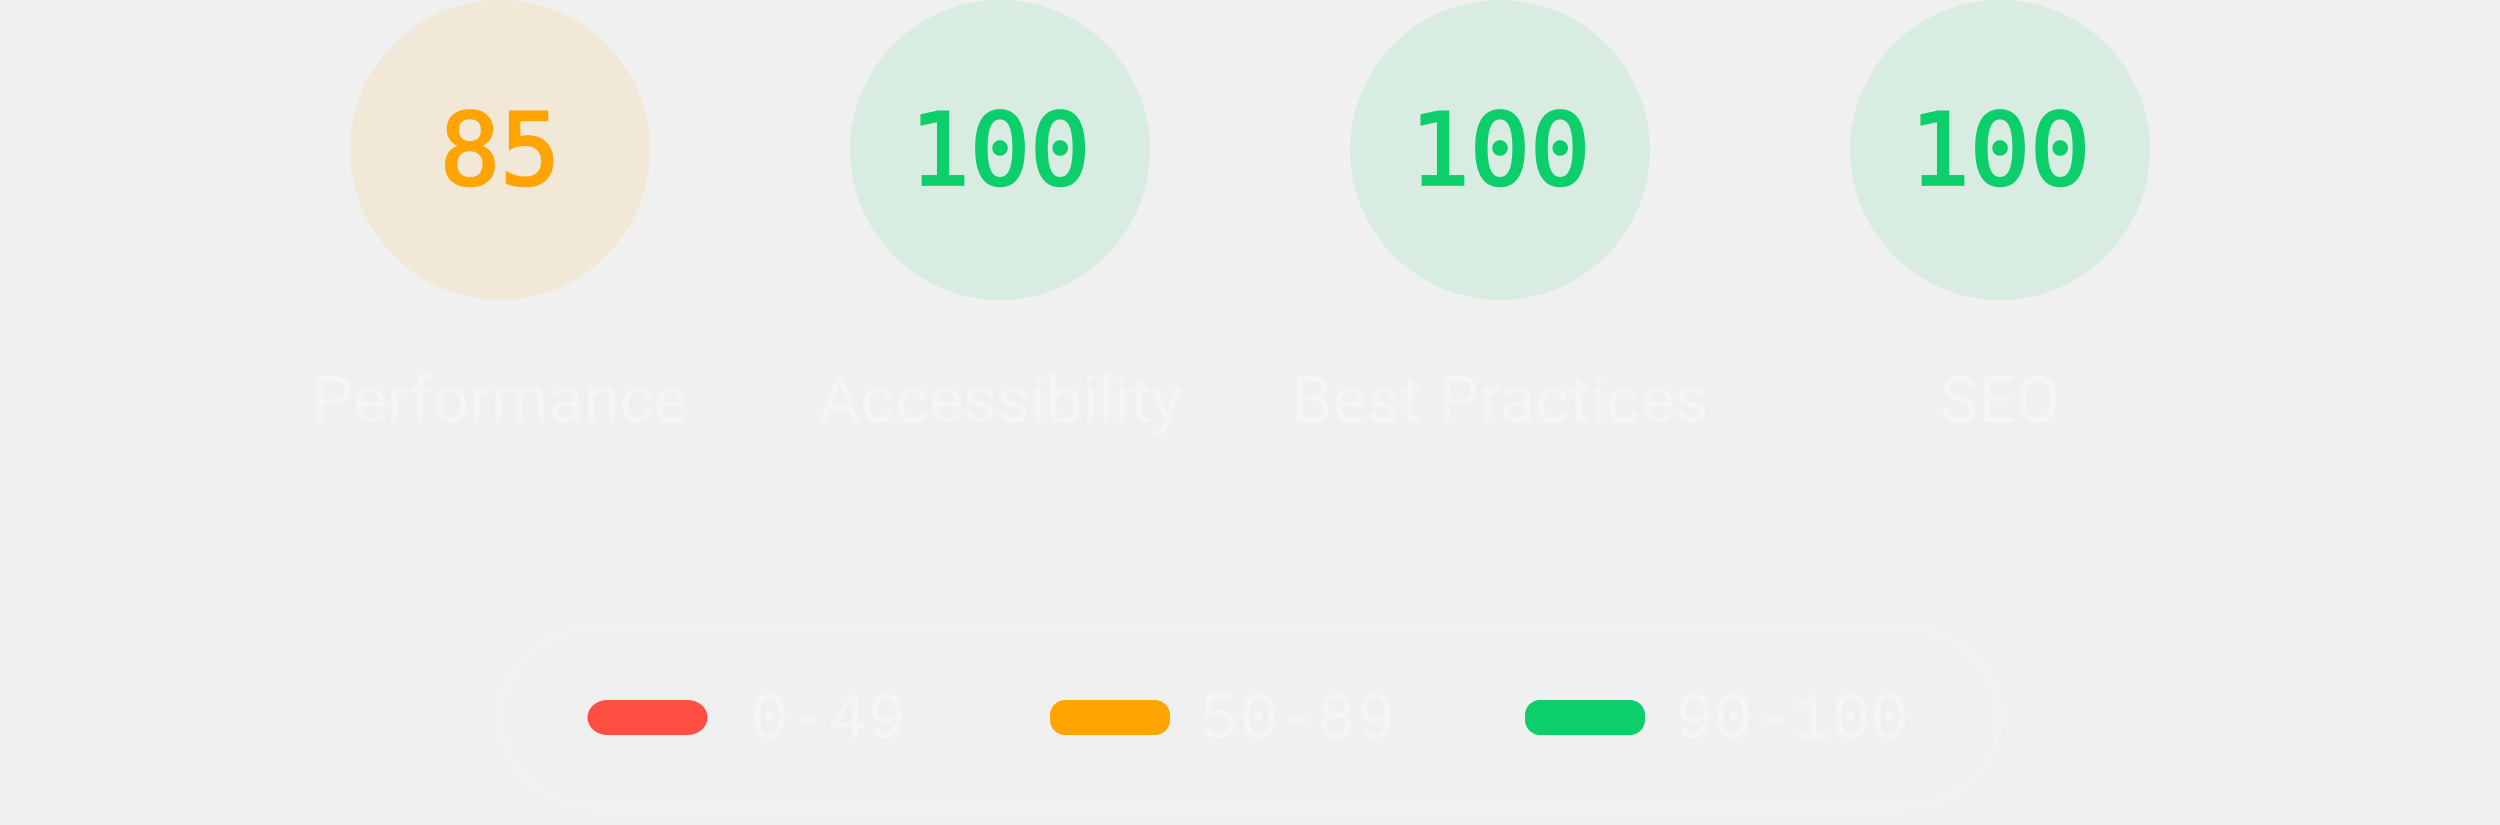
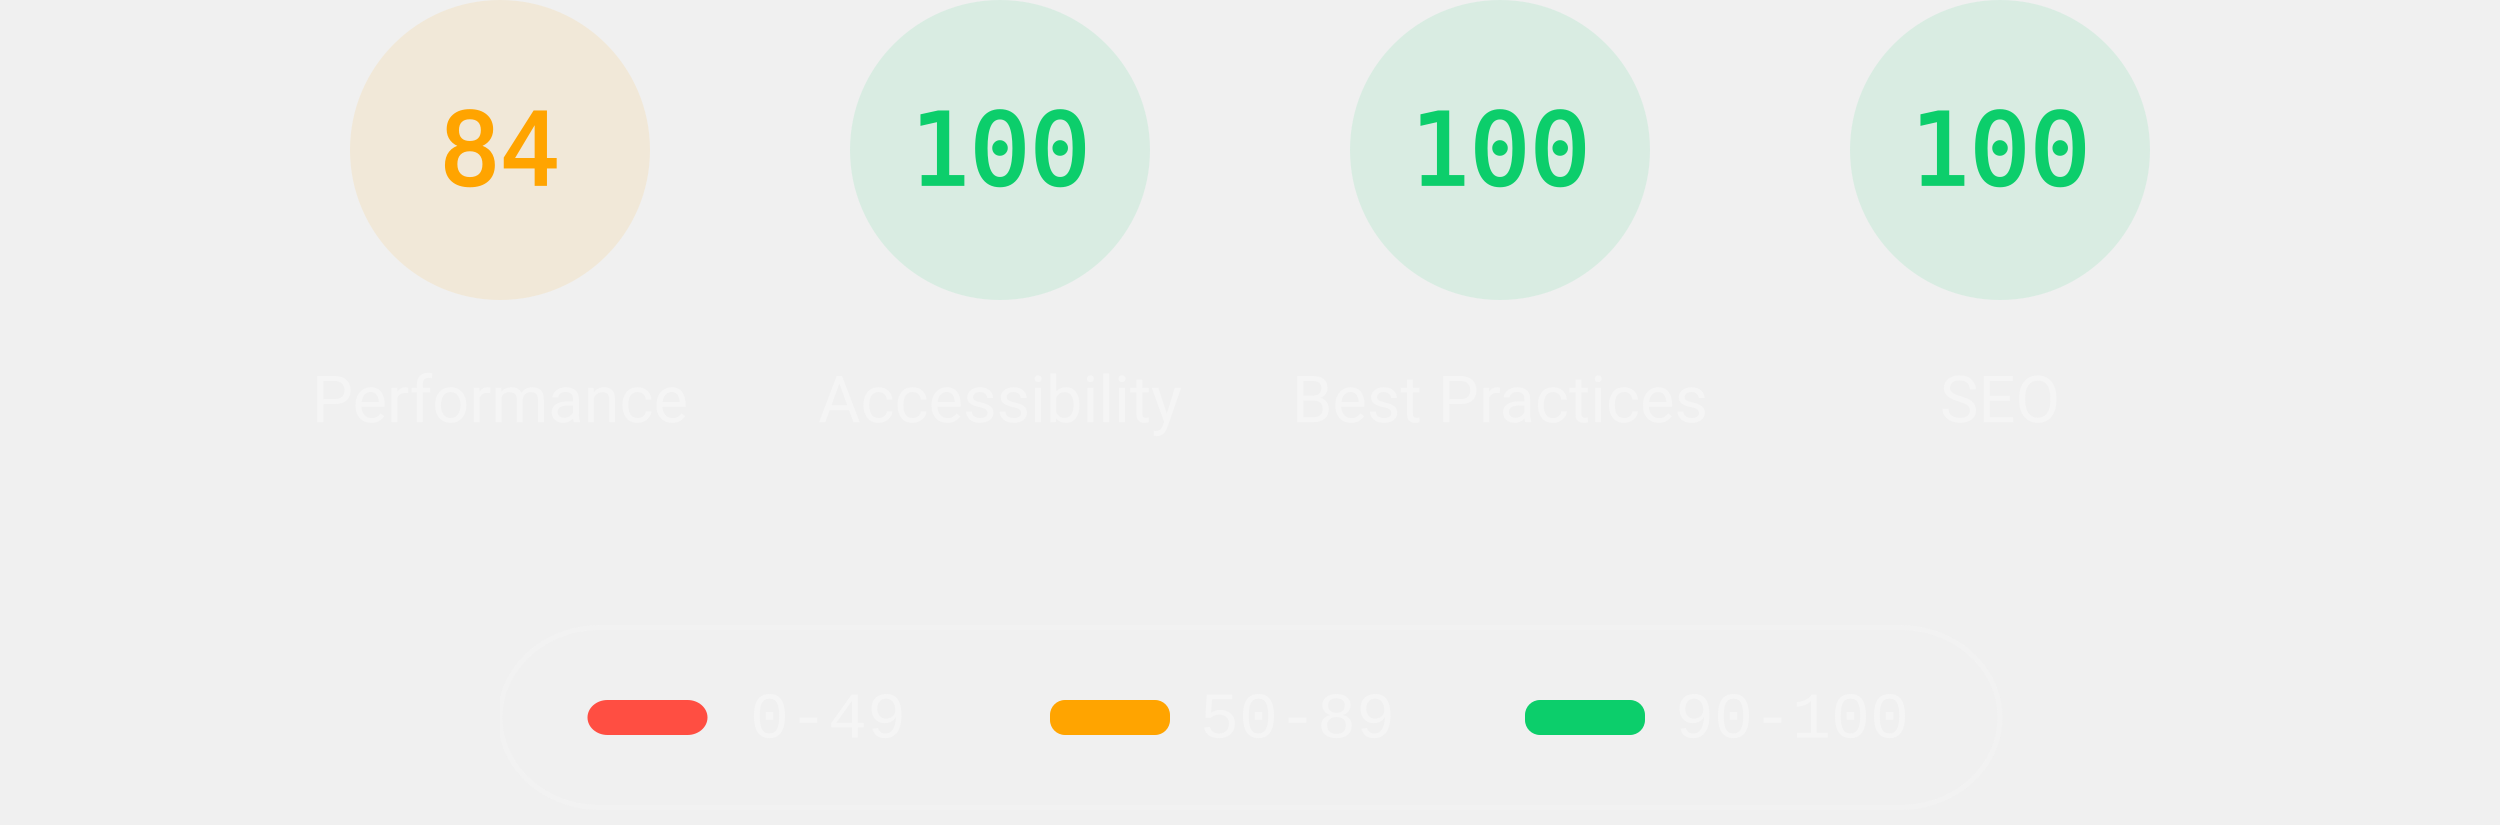
<svg xmlns="http://www.w3.org/2000/svg" class="theme--dark" fill="none" width="1000" height="330">
  <style>
			.gauge-base {
				opacity: 0.1
			}

			.gauge-arc {
				fill: none;
				animation-delay: 250ms;
				stroke-linecap: round;
				transform: rotate(-90deg);
				transform-origin: 100px 60px;
				animation: load-gauge 1s ease forwards
			}

			.guage-text {
				font-size: 40px;
				font-family: monospace;
				text-align: center
			}

			.guage-red {
				color: #ff4e42;
				fill: #ff4e42;
				stroke: #ff4e42
			}
			.guage-orange {
				color: #ffa400;
				fill: #ffa400;
				stroke: #ffa400
			}
			.guage-green {
				color: #0cce6b;
				fill: #0cce6b;
				stroke: #0cce6b
			}
			.theme--agnostic .guage-undefined {
				color: #5c5c5c;
				fill: #5c5c5c;
				stroke: #5c5c5c
			}
			.theme--light .guage-undefined {
				color: #1e1e1e;
				fill: #1e1e1e;
				stroke: #1e1e1e
			}
			.theme--dark .guage-undefined {
				color: #f5f5f5;
				fill: #f5f5f5;
				stroke: #f5f5f5
			}

			.guage-title {
				stroke: none;
				font-size: 26px;
				line-height: 26px;
				font-family: Roboto, Halvetica, Arial, sans-serif
			}
			.metric.guage-title {
				font-family: 'Courier New', Courier, monospace
			}
			.theme--agnostic .guage-title {
				color: #737373;
				fill: #737373
			}
			.theme--light .guage-title {
				color: #212121;
				fill: #212121
			}
			.theme--dark .guage-title {
				color: #f5f5f5;
				fill: #f5f5f5
			}

			@keyframes load-gauge {
				from {
					stroke-dasharray: 0 352.858
				}
			}
			.lh-gauge--pwa__disc {
				fill: #e0e0e0
			}
			.lh-gauge--pwa__logo {
				position: relative;
				fill: #b0b0b0
			}
			.lh-gauge--pwa__invisible {
				display: none
			}
			.lh-gauge--pwa__visible {
				display: inline
			}
			.guage-invisible {
				display: none
			}
			.lh-gauge--pwa__logo--primary-color {
				fill: #304ffe
			}
			.theme--agnostic .lh-gauge--pwa__logo--secondary-color {
				fill: #787878
			}
			.theme--light .lh-gauge--pwa__logo--secondary-color {
				fill: #3d3d3d
			}
			.theme--dark .lh-gauge--pwa__logo--secondary-color {
				fill: #d8b6b6
			}
			.theme--light #svg_2 {
				stroke: #00000022
			}
			.theme--agnostic #svg_2 {
				stroke: #616161
			}
			.theme--light #svg_2 {
				stroke: #00000022
			}
			.theme--dark #svg_2 {
				stroke: #f5f5f566
			}
		</style>
  <svg class="guage-div guage-perf guage-orange" viewBox="0 0 200 200" width="200" height="200" x="100" y="0">
    <circle class="gauge-base" r="56" cx="100" cy="60" stroke-width="8" />
-     <circle class="gauge-arc guage-arc-1" r="56" cx="100" cy="60" stroke-width="8" style="stroke-dasharray: 299.079, 351.858;" />
-     <text class="guage-text" x="100px" y="60px" alignment-baseline="central" dominant-baseline="central" text-anchor="middle">85</text>
+     <circle class="gauge-arc guage-arc-1" r="56" cx="100" cy="60" stroke-width="8" style="stroke-dasharray: 295.561, 351.858;" />
+     <text class="guage-text" x="100px" y="60px" alignment-baseline="central" dominant-baseline="central" text-anchor="middle">84</text>
    <text class="guage-title" x="100px" y="160px" alignment-baseline="central" dominant-baseline="central" text-anchor="middle">Performance</text>
  </svg>
  <svg class="guage-div guage-acc guage-green" viewBox="0 0 200 200" width="200" height="200" x="300" y="0">
    <circle class="gauge-base" r="56" cx="100" cy="60" stroke-width="8" />
    <circle class="gauge-arc guage-arc-2" r="56" cx="100" cy="60" stroke-width="8" style="stroke-dasharray: 351.858, 351.858;" />
    <text class="guage-text" x="100px" y="60px" alignment-baseline="central" dominant-baseline="central" text-anchor="middle">100</text>
    <text class="guage-title" x="100px" y="160px" alignment-baseline="central" dominant-baseline="central" text-anchor="middle">Accessibility</text>
  </svg>
  <svg class="guage-div guage-best guage-green" viewBox="0 0 200 200" width="200" height="200" x="500" y="0">
    <circle class="gauge-base" r="56" cx="100" cy="60" stroke-width="8" />
    <circle class="gauge-arc guage-arc-3" r="56" cx="100" cy="60" stroke-width="8" style="stroke-dasharray: 351.858, 351.858;" />
    <text class="guage-text" x="100px" y="60px" alignment-baseline="central" dominant-baseline="central" text-anchor="middle">100</text>
    <text class="guage-title" x="100px" y="160px" alignment-baseline="central" dominant-baseline="central" text-anchor="middle">Best Practices</text>
  </svg>
  <svg class="guage-div guage-seo guage-green" viewBox="0 0 200 200" width="200" height="200" x="700" y="0">
    <circle class="gauge-base" r="56" cx="100" cy="60" stroke-width="8" />
    <circle class="gauge-arc guage-arc-4" r="56" cx="100" cy="60" stroke-width="8" style="stroke-dasharray: 351.858, 351.858;" />
    <text class="guage-text" x="100px" y="60px" alignment-baseline="central" dominant-baseline="central" text-anchor="middle">100</text>
    <text class="guage-title" x="100px" y="160px" alignment-baseline="central" dominant-baseline="central" text-anchor="middle">SEO</text>
  </svg>
  <svg class="guage-div guage-pwa guage-invisible" viewBox="0 0 200 200" width="200" height="200" x="900" y="0">
    <svg viewBox="0 0 60 60" width="112" height="112" x="44" y="4">
      <defs>
        <linearGradient id="lh-gauge--pwa__check-circle__gradient-0" x1="50%" y1="0%" x2="50%" y2="100%">
          <stop stop-color="#00C852" offset="0%" />
          <stop stop-color="#009688" offset="100%" />
        </linearGradient>
        <linearGradient id="lh-gauge--pwa__installable__shadow-gradient-0" x1="76.056%" x2="24.111%" y1="82.995%" y2="24.735%">
          <stop stop-color="#A5D6A7" offset="0%" />
          <stop stop-color="#80CBC4" offset="100%" />
        </linearGradient>
        <linearGradient id="lh-gauge--pwa__fast-reliable__shadow-gradient-0" x1="76.056%" y1="82.995%" x2="25.678%" y2="26.493%">
          <stop stop-color="#64B5F6" offset="0%" />
          <stop stop-color="#2979FF" offset="100%" />
        </linearGradient>
        <g id="lh-gauge--pwa__fast-reliable-badge-0">
          <circle fill="#FFFFFF" cx="10" cy="10" r="10" />
          <path fill="#304FFE" d="M10 3.58l5.25 2.34v3.5c0 3.23-2.24 6.26-5.25 7-3.01-.74-5.25-3.77-5.25-7v-3.5L10 3.58zm-.47 10.74l2.76-4.83.03-.07c.04-.08 0-.24-.22-.24h-1.64l.47-3.26h-.47l-2.7 4.77c-.02.01.05-.1-.04.05-.09.16-.1.31.18.31h1.63l-.47 3.27h.47z" />
        </g>
        <g id="lh-gauge--pwa__installable-badge-0">
          <circle fill="#FFFFFF" cx="10" cy="10" r="10" />
          <path fill="#009688" d="M10 4.167A5.835 5.835 0 0 0 4.167 10 5.835 5.835 0 0 0 10 15.833 5.835 5.835 0 0 0 15.833 10 5.835 5.835 0 0 0 10 4.167zm2.917 6.416h-2.334v2.334H9.417v-2.334H7.083V9.417h2.334V7.083h1.166v2.334h2.334v1.166z" />
        </g>
      </defs>
      <g stroke="none" fill-rule="nonzero">
        <circle class="lh-gauge--pwa__disc" cx="30" cy="30" r="30" />
        <g class="lh-gauge--pwa__logo">
          <path d="M35.66 19.39l.7-1.75h2L37.4 15 38.6 12l3.4 9h-2.51l-.58-1.61z" />
          <path d="M33.52 21l3.65-9h-2.42l-2.5 5.82L30.5 12h-1.86l-1.9 5.82-1.35-2.65-1.21 3.72L25.4 21h2.38l1.72-5.2 1.64 5.2z" />
          <path fill-rule="nonzero" d="M20.3 17.91h1.48c.45 0 .85-.05 1.2-.15l.39-1.18 1.07-3.3a2.64 2.64 0 0 0-.28-.37c-.55-.6-1.36-.91-2.42-.91H18v9h2.3V17.9zm1.96-3.84c.22.22.33.5.33.87 0 .36-.1.65-.29.87-.2.23-.59.35-1.15.35h-.86v-2.41h.87c.52 0 .89.1 1.1.32z" />
        </g>
        <rect class="lh-gauge--pwa__component lh-gauge--pwa__na-line lh-gauge--pwa__invisible" fill="#FFFFFF" x="20" y="32" width="20" height="4" rx="2" />
        <g class="lh-gauge--pwa__component lh-gauge--pwa__fast-reliable-badge lh-gauge--pwa__invisible" transform="translate(20, 29)">
          <path fill="url(#lh-gauge--pwa__fast-reliable__shadow-gradient-0)" d="M33.63 19.49A30 30 0 0 1 16.2 30.36L3 17.14 17.14 3l16.49 16.49z" />
          <use href="#lh-gauge--pwa__fast-reliable-badge-0" />
        </g>
        <g class="lh-gauge--pwa__component lh-gauge--pwa__installable-badge lh-gauge--pwa__invisible" transform="translate(20, 29)">
          <path fill="url(#lh-gauge--pwa__installable__shadow-gradient-0)" d="M33.629 19.487c-4.272 5.453-10.391 9.39-17.415 10.869L3 17.142 17.142 3 33.63 19.487z" />
          <use href="#lh-gauge--pwa__installable-badge-0" />
        </g>
        <g class="lh-gauge--pwa__component lh-gauge--pwa__fast-reliable-installable-badges lh-gauge--pwa__invisible">
          <g transform="translate(8, 29)">
            <path fill="url(#lh-gauge--pwa__fast-reliable__shadow-gradient-0)" d="M16.321 30.463L3 17.143 17.142 3l22.365 22.365A29.864 29.864 0 0 1 22 31c-1.942 0-3.84-.184-5.679-.537z" />
            <use href="#lh-gauge--pwa__fast-reliable-badge-0" />
          </g>
          <g transform="translate(32, 29)">
            <path fill="url(#lh-gauge--pwa__installable__shadow-gradient-0)" d="M25.982 11.84a30.107 30.107 0 0 1-13.08 15.203L3 17.143 17.142 3l8.84 8.84z" />
            <use href="#lh-gauge--pwa__installable-badge-0" />
          </g>
        </g>
        <g class="lh-gauge--pwa__component lh-gauge--pwa__check-circle lh-gauge--pwa__invisible" transform="translate(18, 28)">
          <circle fill="#FFFFFF" cx="12" cy="12" r="12" />
          <path fill="url(#lh-gauge--pwa__check-circle__gradient-0)" d="M12 2a10 10 0 1 0 0 20 10 10 0 0 0 0-20zm-2 15l-5-5 1.41-1.41L10 14.17l7.59-7.59L19 8l-9 9z" />
        </g>
      </g>
    </svg>
    <text class="guage-title" y="160px" alignment-baseline="central" dominant-baseline="central" text-anchor="middle">
      <tspan x="100px" dy="-6px">Progressive</tspan>
      <tspan x="100px" dy="30px">Web App</tspan>
    </text>
  </svg>
  <svg width="604" height="76" x="200" y="250">
    <g>
      <rect fill="none" id="canvas_background" height="80" width="604" y="-1" x="-1" />
      <g display="none" overflow="visible" y="0" x="0" height="100%" width="100%" id="canvasGrid">
        <rect fill="url(#gridpattern)" stroke-width="0" y="0" x="0" height="100%" width="100%" />
      </g>
    </g>
    <g>
      <rect fill-opacity="0" stroke-width="2" rx="40" id="svg_2" height="72" width="600" y="1" x="0" fill="#000000" />
      <rect stroke="#000" rx="8" id="svg_3" height="14" width="48" y="30" x="35" stroke-opacity="null" stroke-width="0" fill="#ff4e42" />
      <rect stroke="#000" rx="6" id="svg_4" height="14" width="48" y="30" x="220" stroke-opacity="null" stroke-width="0" fill="#ffa400" />
      <rect stroke="#000" rx="6" id="svg_5" height="14" width="48" y="30" x="410" stroke-opacity="null" stroke-width="0" fill="#0cce6b" />
      <text class="metric guage-title" xml:space="preserve" text-anchor="start" font-size="26" id="svg_6" y="45" x="100" stroke-opacity="null" stroke-width="0" stroke="#000">0-49</text>
      <text class="metric guage-title" xml:space="preserve" text-anchor="start" font-size="26" id="svg_7" y="45" x="280" stroke-opacity="null" stroke-width="0" stroke="#000">50-89</text>
      <text class="metric guage-title" xml:space="preserve" text-anchor="start" font-size="26" id="svg_8" y="45" x="470" stroke-opacity="null" stroke-width="0" stroke="#000">90-100</text>
    </g>
  </svg>
</svg>
